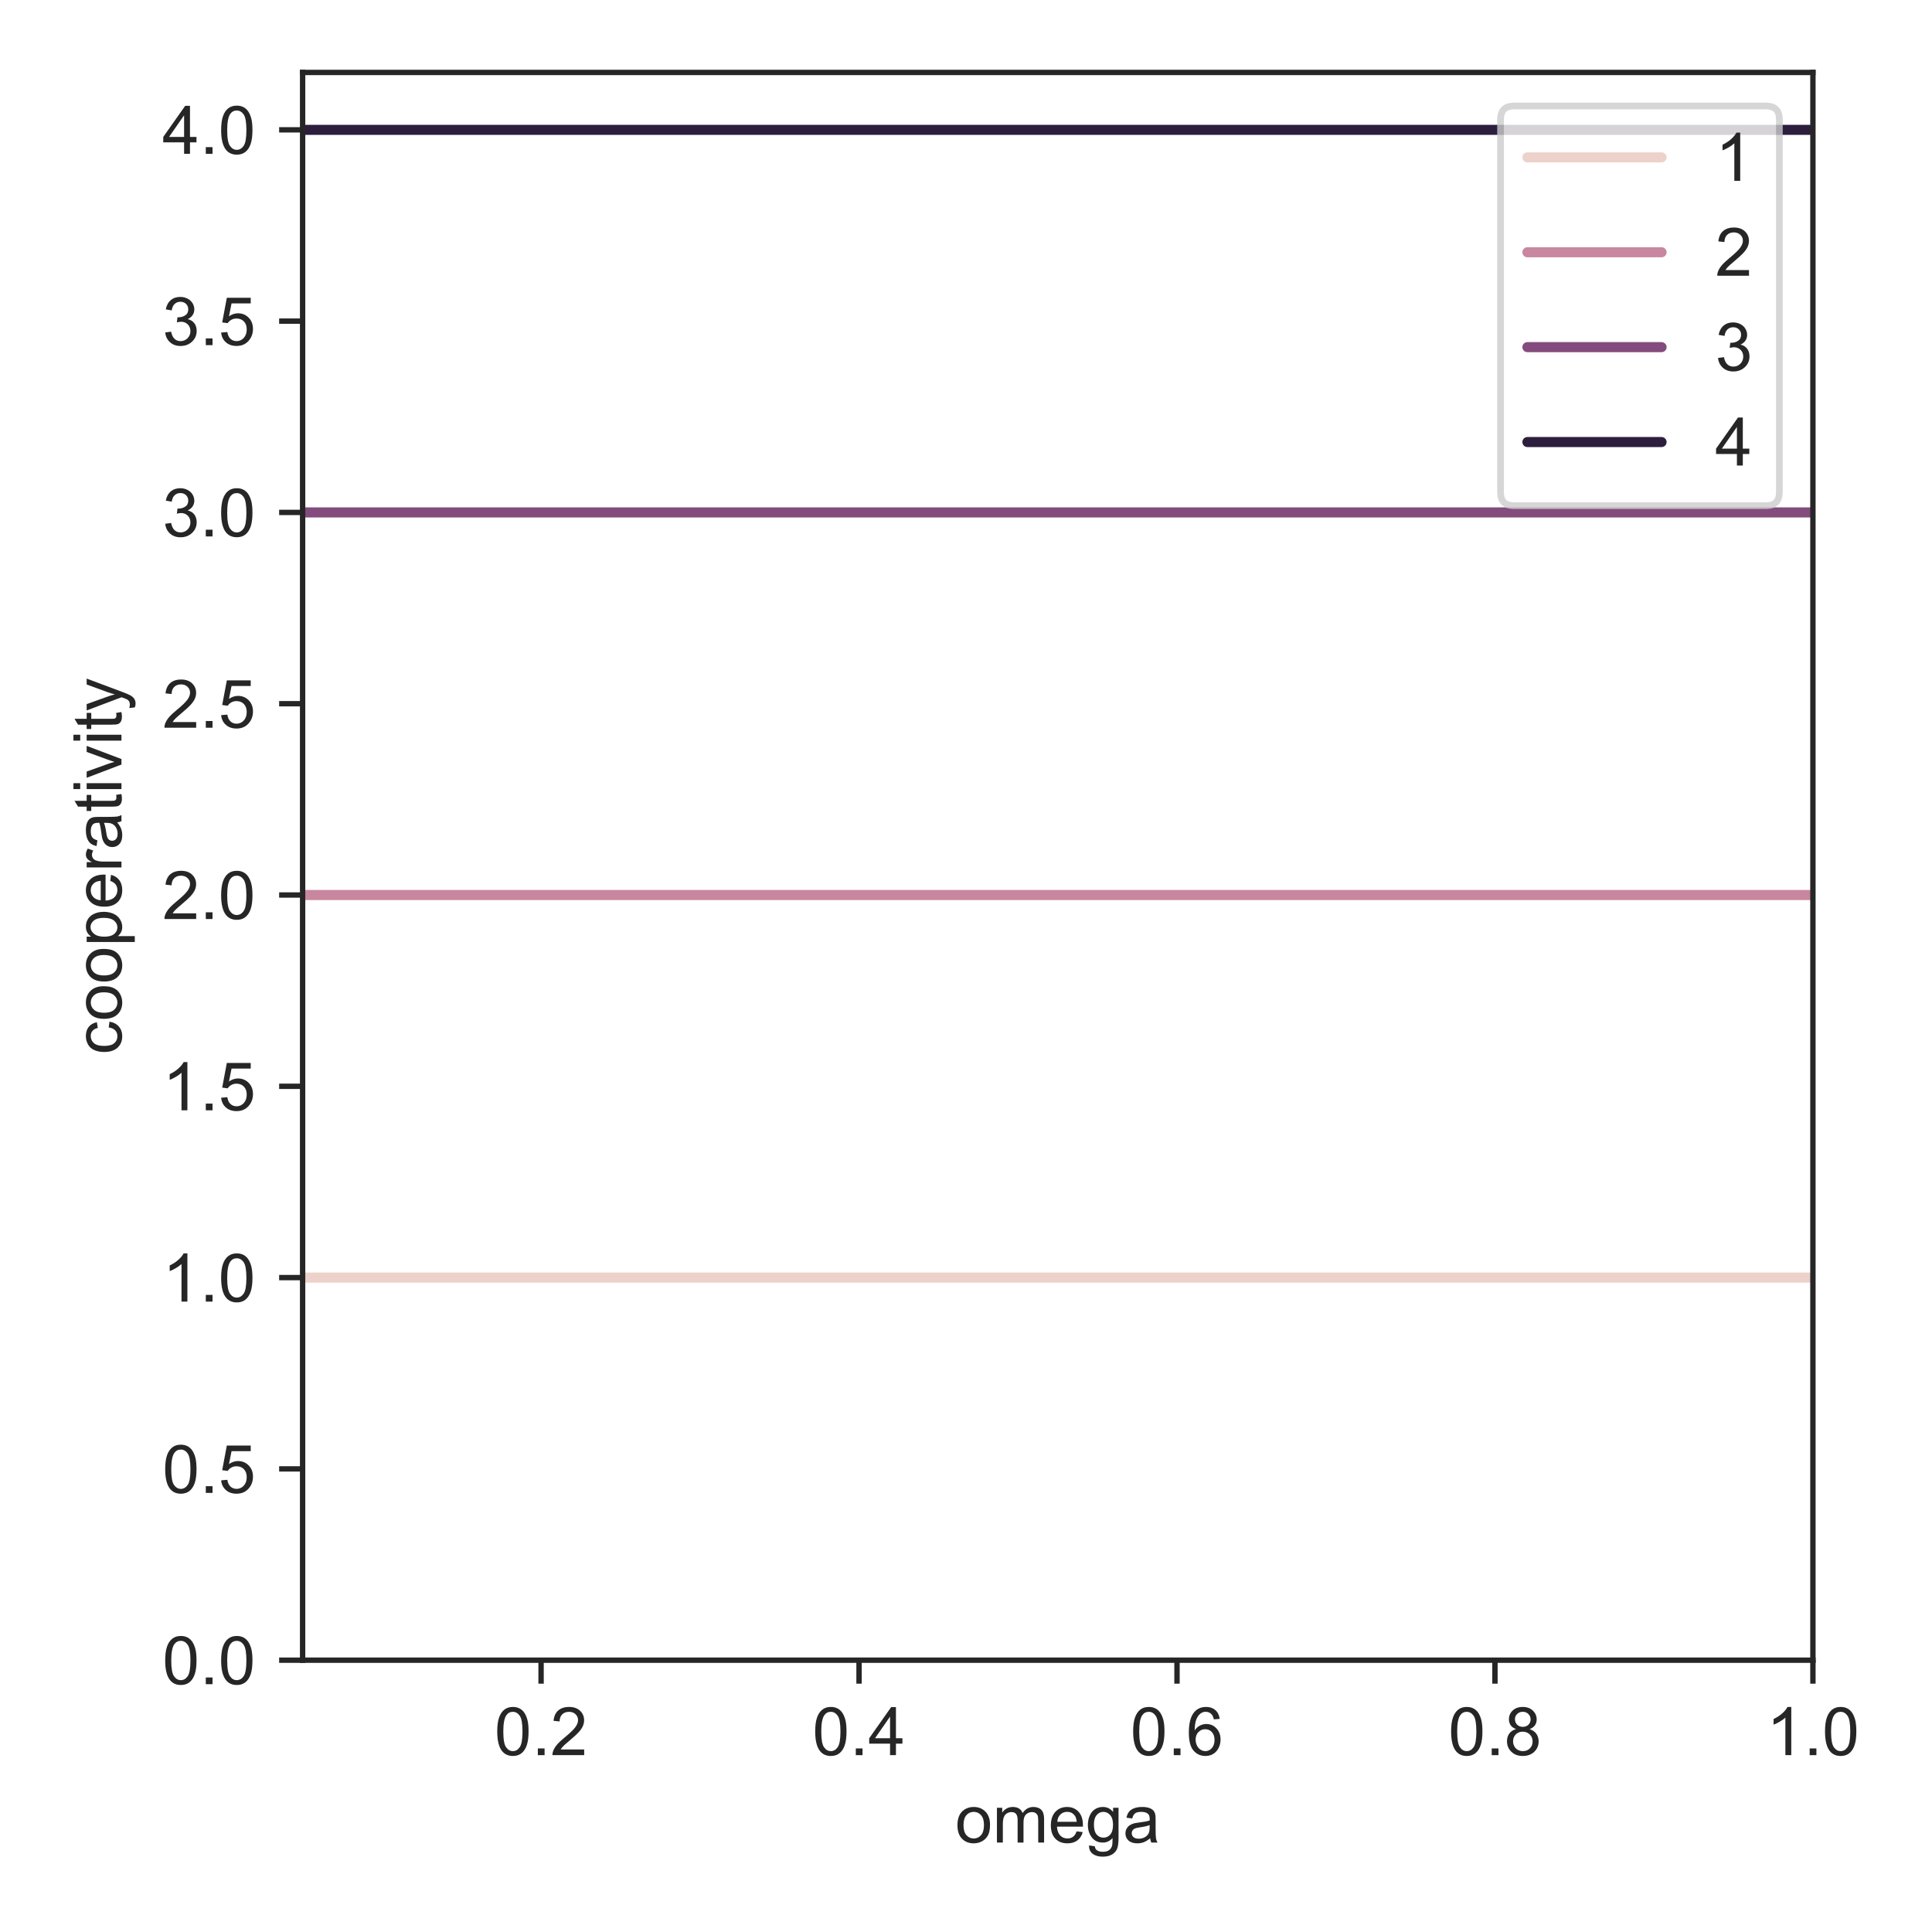
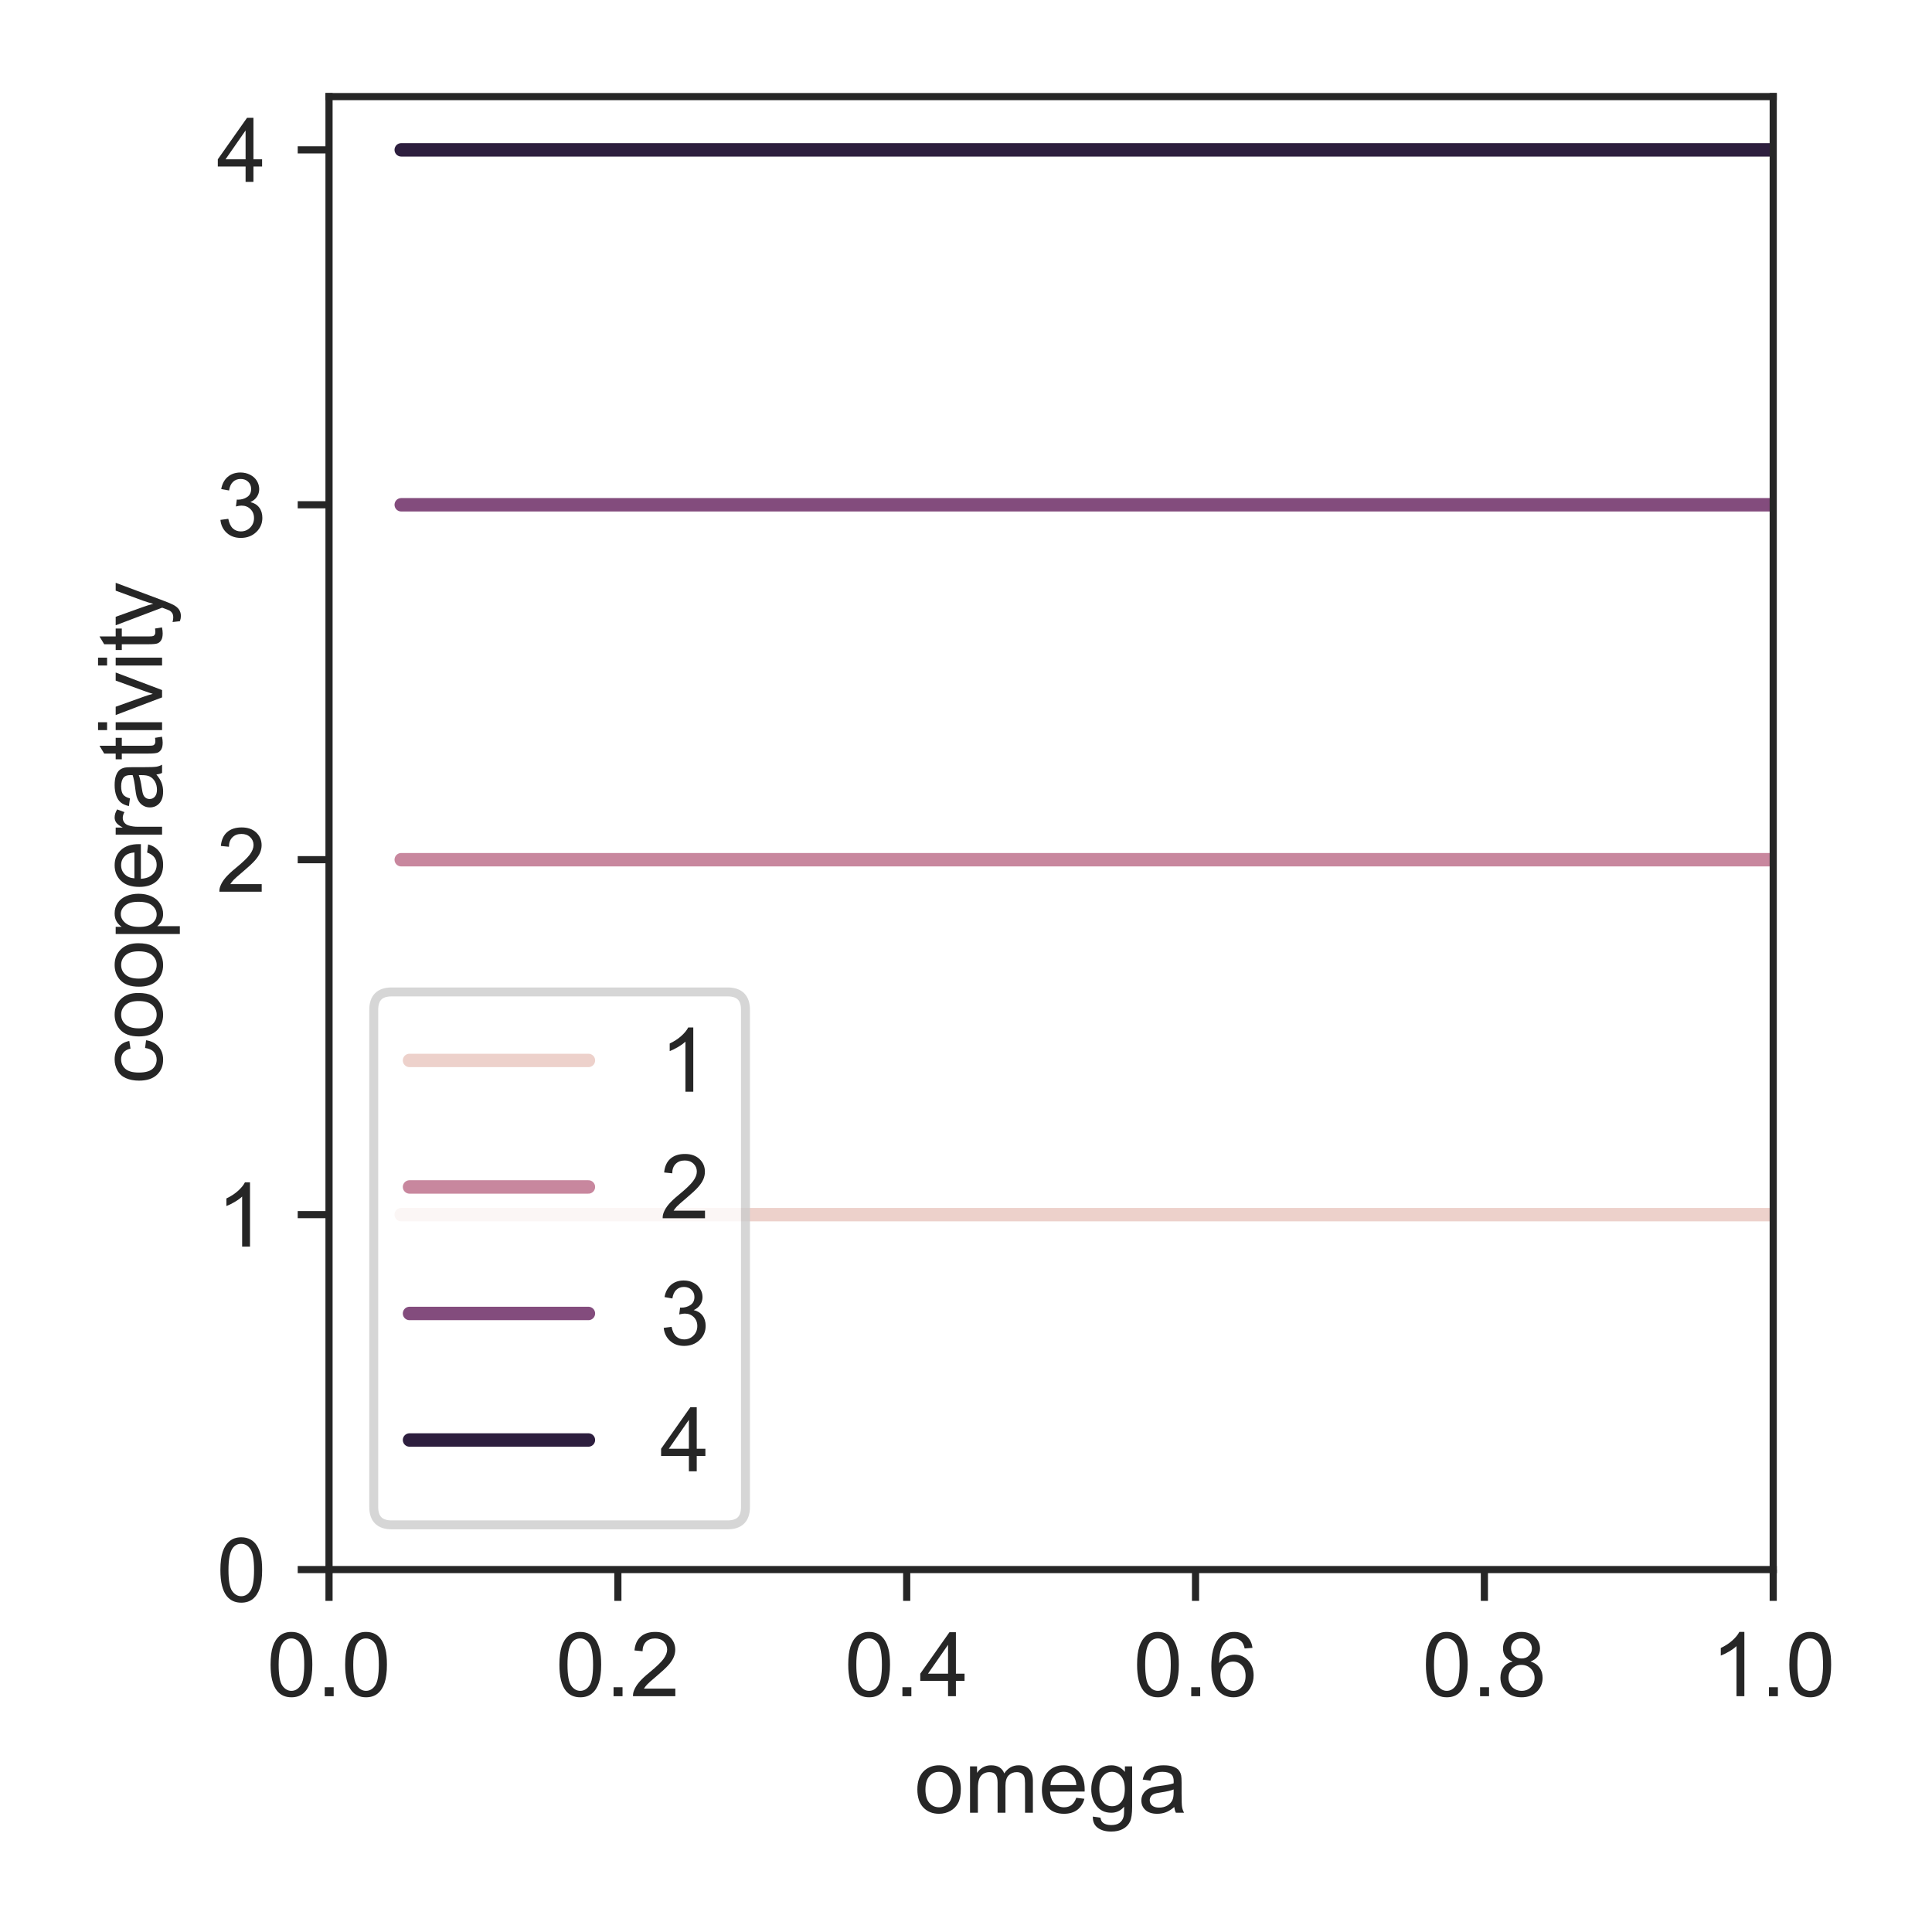
- <svg xmlns="http://www.w3.org/2000/svg" xmlns:xlink="http://www.w3.org/1999/xlink" width="288pt" height="288pt" viewBox="0 0 288 288" version="1.1">
+ <svg xmlns="http://www.w3.org/2000/svg" xmlns:xlink="http://www.w3.org/1999/xlink" width="216pt" height="216pt" viewBox="0 0 216 216" version="1.1">
  <defs>
    <style type="text/css">*{stroke-linejoin: round; stroke-linecap: butt}</style>
  </defs>
  <g id="figure_1">
    <g id="patch_1">
-       <path d="M 0 288  L 288 288  L 288 0  L 0 0  z " style="fill: #ffffff" />
+       <path d="M 0 216  L 216 216  L 216 0  L 0 0  z " style="fill: #ffffff" />
    </g>
    <g id="axes_1">
      <g id="patch_2">
-         <path d="M 45.11 247.48  L 270.248 247.48  L 270.248 10.8  L 45.11 10.8  z " style="fill: #ffffff" />
+         <path d="M 36.785 175.48  L 198.248 175.48  L 198.248 10.8  L 36.785 10.8  z " style="fill: #ffffff" />
      </g>
      <g id="matplotlib.axis_1">
        <g id="xtick_1">
          <g id="line2d_1">
            <defs>
-               <path id="m3e433e84e4" d="M 0 0  L 0 3.5  " style="stroke: #262626; stroke-width: 0.8" />
+               <path id="me891e7ca10" d="M 0 0  L 0 3.5  " style="stroke: #262626; stroke-width: 0.8" />
            </defs>
            <g>
-               <use xlink:href="#m3e433e84e4" x="80.658" y="247.48" style="fill: #262626; stroke: #262626; stroke-width: 0.8" />
+               <use xlink:href="#me891e7ca10" x="36.785" y="175.48" style="fill: #262626; stroke: #262626; stroke-width: 0.8" />
            </g>
          </g>
          <g id="text_1">
-             <g style="fill: #262626" transform="translate(73.70803 261.6378)scale(0.1 -0.1)">
+             <g style="fill: #262626" transform="translate(29.835 189.6378)scale(0.1 -0.1)">
              <defs>
                <path id="ArialMT-30" d="M 266 2259  Q 266 3072 433 3567  Q 600 4063 929 4331  Q 1259 4600 1759 4600  Q 2128 4600 2406 4451  Q 2684 4303 2865 4023  Q 3047 3744 3150 3342  Q 3253 2941 3253 2259  Q 3253 1453 3087 958  Q 2922 463 2592 192  Q 2263 -78 1759 -78  Q 1097 -78 719 397  Q 266 969 266 2259  z M 844 2259  Q 844 1131 1108 757  Q 1372 384 1759 384  Q 2147 384 2411 759  Q 2675 1134 2675 2259  Q 2675 3391 2411 3762  Q 2147 4134 1753 4134  Q 1366 4134 1134 3806  Q 844 3388 844 2259  z " transform="scale(0.015625)" />
                <path id="ArialMT-2e" d="M 581 0  L 581 641  L 1222 641  L 1222 0  L 581 0  z " transform="scale(0.015625)" />
-                 <path id="ArialMT-32" d="M 3222 541  L 3222 0  L 194 0  Q 188 203 259 391  Q 375 700 629 1000  Q 884 1300 1366 1694  Q 2113 2306 2375 2664  Q 2638 3022 2638 3341  Q 2638 3675 2398 3904  Q 2159 4134 1775 4134  Q 1369 4134 1125 3890  Q 881 3647 878 3216  L 300 3275  Q 359 3922 746 4261  Q 1134 4600 1788 4600  Q 2447 4600 2831 4234  Q 3216 3869 3216 3328  Q 3216 3053 3103 2787  Q 2991 2522 2730 2228  Q 2469 1934 1863 1422  Q 1356 997 1212 845  Q 1069 694 975 541  L 3222 541  z " transform="scale(0.015625)" />
-               </defs>
-               <use xlink:href="#ArialMT-30" />
-               <use xlink:href="#ArialMT-2e" x="55.615" />
-               <use xlink:href="#ArialMT-32" x="83.398" />
+               </defs>
+               <use xlink:href="#ArialMT-30" />
+               <use xlink:href="#ArialMT-2e" x="55.615" />
+               <use xlink:href="#ArialMT-30" x="83.398" />
            </g>
          </g>
        </g>
        <g id="xtick_2">
          <g id="line2d_2">
            <g>
-               <use xlink:href="#m3e433e84e4" x="128.055" y="247.48" style="fill: #262626; stroke: #262626; stroke-width: 0.8" />
+               <use xlink:href="#me891e7ca10" x="69.078" y="175.48" style="fill: #262626; stroke: #262626; stroke-width: 0.8" />
            </g>
          </g>
          <g id="text_2">
-             <g style="fill: #262626" transform="translate(121.1054 261.6378)scale(0.1 -0.1)">
-               <defs>
-                 <path id="ArialMT-34" d="M 2069 0  L 2069 1097  L 81 1097  L 81 1613  L 2172 4581  L 2631 4581  L 2631 1613  L 3250 1613  L 3250 1097  L 2631 1097  L 2631 0  L 2069 0  z M 2069 1613  L 2069 3678  L 634 1613  L 2069 1613  z " transform="scale(0.015625)" />
-               </defs>
-               <use xlink:href="#ArialMT-30" />
-               <use xlink:href="#ArialMT-2e" x="55.615" />
-               <use xlink:href="#ArialMT-34" x="83.398" />
+             <g style="fill: #262626" transform="translate(62.1275 189.6378)scale(0.1 -0.1)">
+               <defs>
+                 <path id="ArialMT-32" d="M 3222 541  L 3222 0  L 194 0  Q 188 203 259 391  Q 375 700 629 1000  Q 884 1300 1366 1694  Q 2113 2306 2375 2664  Q 2638 3022 2638 3341  Q 2638 3675 2398 3904  Q 2159 4134 1775 4134  Q 1369 4134 1125 3890  Q 881 3647 878 3216  L 300 3275  Q 359 3922 746 4261  Q 1134 4600 1788 4600  Q 2447 4600 2831 4234  Q 3216 3869 3216 3328  Q 3216 3053 3103 2787  Q 2991 2522 2730 2228  Q 2469 1934 1863 1422  Q 1356 997 1212 845  Q 1069 694 975 541  L 3222 541  z " transform="scale(0.015625)" />
+               </defs>
+               <use xlink:href="#ArialMT-30" />
+               <use xlink:href="#ArialMT-2e" x="55.615" />
+               <use xlink:href="#ArialMT-32" x="83.398" />
            </g>
          </g>
        </g>
        <g id="xtick_3">
          <g id="line2d_3">
            <g>
-               <use xlink:href="#m3e433e84e4" x="175.453" y="247.48" style="fill: #262626; stroke: #262626; stroke-width: 0.8" />
+               <use xlink:href="#me891e7ca10" x="101.37" y="175.48" style="fill: #262626; stroke: #262626; stroke-width: 0.8" />
            </g>
          </g>
          <g id="text_3">
-             <g style="fill: #262626" transform="translate(168.5028 261.6378)scale(0.1 -0.1)">
-               <defs>
-                 <path id="ArialMT-36" d="M 3184 3459  L 2625 3416  Q 2550 3747 2413 3897  Q 2184 4138 1850 4138  Q 1581 4138 1378 3988  Q 1113 3794 959 3422  Q 806 3050 800 2363  Q 1003 2672 1297 2822  Q 1591 2972 1913 2972  Q 2475 2972 2870 2558  Q 3266 2144 3266 1488  Q 3266 1056 3080 686  Q 2894 316 2569 119  Q 2244 -78 1831 -78  Q 1128 -78 684 439  Q 241 956 241 2144  Q 241 3472 731 4075  Q 1159 4600 1884 4600  Q 2425 4600 2770 4297  Q 3116 3994 3184 3459  z M 888 1484  Q 888 1194 1011 928  Q 1134 663 1356 523  Q 1578 384 1822 384  Q 2178 384 2434 671  Q 2691 959 2691 1453  Q 2691 1928 2437 2201  Q 2184 2475 1800 2475  Q 1419 2475 1153 2201  Q 888 1928 888 1484  z " transform="scale(0.015625)" />
-               </defs>
-               <use xlink:href="#ArialMT-30" />
-               <use xlink:href="#ArialMT-2e" x="55.615" />
-               <use xlink:href="#ArialMT-36" x="83.398" />
+             <g style="fill: #262626" transform="translate(94.42 189.6378)scale(0.1 -0.1)">
+               <defs>
+                 <path id="ArialMT-34" d="M 2069 0  L 2069 1097  L 81 1097  L 81 1613  L 2172 4581  L 2631 4581  L 2631 1613  L 3250 1613  L 3250 1097  L 2631 1097  L 2631 0  L 2069 0  z M 2069 1613  L 2069 3678  L 634 1613  L 2069 1613  z " transform="scale(0.015625)" />
+               </defs>
+               <use xlink:href="#ArialMT-30" />
+               <use xlink:href="#ArialMT-2e" x="55.615" />
+               <use xlink:href="#ArialMT-34" x="83.398" />
            </g>
          </g>
        </g>
        <g id="xtick_4">
          <g id="line2d_4">
            <g>
-               <use xlink:href="#m3e433e84e4" x="222.85" y="247.48" style="fill: #262626; stroke: #262626; stroke-width: 0.8" />
+               <use xlink:href="#me891e7ca10" x="133.662" y="175.48" style="fill: #262626; stroke: #262626; stroke-width: 0.8" />
            </g>
          </g>
          <g id="text_4">
-             <g style="fill: #262626" transform="translate(215.9001 261.6378)scale(0.1 -0.1)">
-               <defs>
-                 <path id="ArialMT-38" d="M 1131 2484  Q 781 2613 612 2850  Q 444 3088 444 3419  Q 444 3919 803 4259  Q 1163 4600 1759 4600  Q 2359 4600 2725 4251  Q 3091 3903 3091 3403  Q 3091 3084 2923 2848  Q 2756 2613 2416 2484  Q 2838 2347 3058 2040  Q 3278 1734 3278 1309  Q 3278 722 2862 322  Q 2447 -78 1769 -78  Q 1091 -78 675 323  Q 259 725 259 1325  Q 259 1772 486 2073  Q 713 2375 1131 2484  z M 1019 3438  Q 1019 3113 1228 2906  Q 1438 2700 1772 2700  Q 2097 2700 2305 2904  Q 2513 3109 2513 3406  Q 2513 3716 2298 3927  Q 2084 4138 1766 4138  Q 1444 4138 1231 3931  Q 1019 3725 1019 3438  z M 838 1322  Q 838 1081 952 856  Q 1066 631 1291 507  Q 1516 384 1775 384  Q 2178 384 2440 643  Q 2703 903 2703 1303  Q 2703 1709 2433 1975  Q 2163 2241 1756 2241  Q 1359 2241 1098 1978  Q 838 1716 838 1322  z " transform="scale(0.015625)" />
-               </defs>
-               <use xlink:href="#ArialMT-30" />
-               <use xlink:href="#ArialMT-2e" x="55.615" />
-               <use xlink:href="#ArialMT-38" x="83.398" />
+             <g style="fill: #262626" transform="translate(126.7125 189.6378)scale(0.1 -0.1)">
+               <defs>
+                 <path id="ArialMT-36" d="M 3184 3459  L 2625 3416  Q 2550 3747 2413 3897  Q 2184 4138 1850 4138  Q 1581 4138 1378 3988  Q 1113 3794 959 3422  Q 806 3050 800 2363  Q 1003 2672 1297 2822  Q 1591 2972 1913 2972  Q 2475 2972 2870 2558  Q 3266 2144 3266 1488  Q 3266 1056 3080 686  Q 2894 316 2569 119  Q 2244 -78 1831 -78  Q 1128 -78 684 439  Q 241 956 241 2144  Q 241 3472 731 4075  Q 1159 4600 1884 4600  Q 2425 4600 2770 4297  Q 3116 3994 3184 3459  z M 888 1484  Q 888 1194 1011 928  Q 1134 663 1356 523  Q 1578 384 1822 384  Q 2178 384 2434 671  Q 2691 959 2691 1453  Q 2691 1928 2437 2201  Q 2184 2475 1800 2475  Q 1419 2475 1153 2201  Q 888 1928 888 1484  z " transform="scale(0.015625)" />
+               </defs>
+               <use xlink:href="#ArialMT-30" />
+               <use xlink:href="#ArialMT-2e" x="55.615" />
+               <use xlink:href="#ArialMT-36" x="83.398" />
            </g>
          </g>
        </g>
        <g id="xtick_5">
          <g id="line2d_5">
            <g>
-               <use xlink:href="#m3e433e84e4" x="270.248" y="247.48" style="fill: #262626; stroke: #262626; stroke-width: 0.8" />
+               <use xlink:href="#me891e7ca10" x="165.955" y="175.48" style="fill: #262626; stroke: #262626; stroke-width: 0.8" />
            </g>
          </g>
          <g id="text_5">
-             <g style="fill: #262626" transform="translate(263.2975 261.6378)scale(0.1 -0.1)">
+             <g style="fill: #262626" transform="translate(159.005 189.6378)scale(0.1 -0.1)">
+               <defs>
+                 <path id="ArialMT-38" d="M 1131 2484  Q 781 2613 612 2850  Q 444 3088 444 3419  Q 444 3919 803 4259  Q 1163 4600 1759 4600  Q 2359 4600 2725 4251  Q 3091 3903 3091 3403  Q 3091 3084 2923 2848  Q 2756 2613 2416 2484  Q 2838 2347 3058 2040  Q 3278 1734 3278 1309  Q 3278 722 2862 322  Q 2447 -78 1769 -78  Q 1091 -78 675 323  Q 259 725 259 1325  Q 259 1772 486 2073  Q 713 2375 1131 2484  z M 1019 3438  Q 1019 3113 1228 2906  Q 1438 2700 1772 2700  Q 2097 2700 2305 2904  Q 2513 3109 2513 3406  Q 2513 3716 2298 3927  Q 2084 4138 1766 4138  Q 1444 4138 1231 3931  Q 1019 3725 1019 3438  z M 838 1322  Q 838 1081 952 856  Q 1066 631 1291 507  Q 1516 384 1775 384  Q 2178 384 2440 643  Q 2703 903 2703 1303  Q 2703 1709 2433 1975  Q 2163 2241 1756 2241  Q 1359 2241 1098 1978  Q 838 1716 838 1322  z " transform="scale(0.015625)" />
+               </defs>
+               <use xlink:href="#ArialMT-30" />
+               <use xlink:href="#ArialMT-2e" x="55.615" />
+               <use xlink:href="#ArialMT-38" x="83.398" />
+             </g>
+           </g>
+         </g>
+         <g id="xtick_6">
+           <g id="line2d_6">
+             <g>
+               <use xlink:href="#me891e7ca10" x="198.248" y="175.48" style="fill: #262626; stroke: #262626; stroke-width: 0.8" />
+             </g>
+           </g>
+           <g id="text_6">
+             <g style="fill: #262626" transform="translate(191.2975 189.6378)scale(0.1 -0.1)">
              <defs>
                <path id="ArialMT-31" d="M 2384 0  L 1822 0  L 1822 3584  Q 1619 3391 1289 3197  Q 959 3003 697 2906  L 697 3450  Q 1169 3672 1522 3987  Q 1875 4303 2022 4600  L 2384 4600  L 2384 0  z " transform="scale(0.015625)" />
              </defs>
              <use xlink:href="#ArialMT-31" />
              <use xlink:href="#ArialMT-2e" x="55.615" />
              <use xlink:href="#ArialMT-30" x="83.398" />
            </g>
          </g>
        </g>
-         <g id="text_6">
-           <g style="fill: #262626" transform="translate(142.392 274.6659)scale(0.1 -0.1)">
+         <g id="text_7">
+           <g style="fill: #262626" transform="translate(102.2295 202.6659)scale(0.1 -0.1)">
            <defs>
              <path id="ArialMT-6f" d="M 213 1659  Q 213 2581 725 3025  Q 1153 3394 1769 3394  Q 2453 3394 2887 2945  Q 3322 2497 3322 1706  Q 3322 1066 3130 698  Q 2938 331 2570 128  Q 2203 -75 1769 -75  Q 1072 -75 642 372  Q 213 819 213 1659  z M 791 1659  Q 791 1022 1069 705  Q 1347 388 1769 388  Q 2188 388 2466 706  Q 2744 1025 2744 1678  Q 2744 2294 2464 2611  Q 2184 2928 1769 2928  Q 1347 2928 1069 2612  Q 791 2297 791 1659  z " transform="scale(0.015625)" />
              <path id="ArialMT-6d" d="M 422 0  L 422 3319  L 925 3319  L 925 2853  Q 1081 3097 1340 3245  Q 1600 3394 1931 3394  Q 2300 3394 2536 3241  Q 2772 3088 2869 2813  Q 3263 3394 3894 3394  Q 4388 3394 4653 3120  Q 4919 2847 4919 2278  L 4919 0  L 4359 0  L 4359 2091  Q 4359 2428 4304 2576  Q 4250 2725 4106 2815  Q 3963 2906 3769 2906  Q 3419 2906 3187 2673  Q 2956 2441 2956 1928  L 2956 0  L 2394 0  L 2394 2156  Q 2394 2531 2256 2718  Q 2119 2906 1806 2906  Q 1569 2906 1367 2781  Q 1166 2656 1075 2415  Q 984 2175 984 1722  L 984 0  L 422 0  z " transform="scale(0.015625)" />
              <path id="ArialMT-65" d="M 2694 1069  L 3275 997  Q 3138 488 2766 206  Q 2394 -75 1816 -75  Q 1088 -75 661 373  Q 234 822 234 1631  Q 234 2469 665 2931  Q 1097 3394 1784 3394  Q 2450 3394 2872 2941  Q 3294 2488 3294 1666  Q 3294 1616 3291 1516  L 816 1516  Q 847 969 1125 678  Q 1403 388 1819 388  Q 2128 388 2347 550  Q 2566 713 2694 1069  z M 847 1978  L 2700 1978  Q 2663 2397 2488 2606  Q 2219 2931 1791 2931  Q 1403 2931 1139 2672  Q 875 2413 847 1978  z " transform="scale(0.015625)" />
              <path id="ArialMT-67" d="M 319 -275  L 866 -356  Q 900 -609 1056 -725  Q 1266 -881 1628 -881  Q 2019 -881 2231 -725  Q 2444 -569 2519 -288  Q 2563 -116 2559 434  Q 2191 0 1641 0  Q 956 0 581 494  Q 206 988 206 1678  Q 206 2153 378 2554  Q 550 2956 876 3175  Q 1203 3394 1644 3394  Q 2231 3394 2613 2919  L 2613 3319  L 3131 3319  L 3131 450  Q 3131 -325 2973 -648  Q 2816 -972 2473 -1159  Q 2131 -1347 1631 -1347  Q 1038 -1347 672 -1080  Q 306 -813 319 -275  z M 784 1719  Q 784 1066 1043 766  Q 1303 466 1694 466  Q 2081 466 2343 764  Q 2606 1063 2606 1700  Q 2606 2309 2336 2618  Q 2066 2928 1684 2928  Q 1309 2928 1046 2623  Q 784 2319 784 1719  z " transform="scale(0.015625)" />
              <path id="ArialMT-61" d="M 2588 409  Q 2275 144 1986 34  Q 1697 -75 1366 -75  Q 819 -75 525 192  Q 231 459 231 875  Q 231 1119 342 1320  Q 453 1522 633 1644  Q 813 1766 1038 1828  Q 1203 1872 1538 1913  Q 2219 1994 2541 2106  Q 2544 2222 2544 2253  Q 2544 2597 2384 2738  Q 2169 2928 1744 2928  Q 1347 2928 1158 2789  Q 969 2650 878 2297  L 328 2372  Q 403 2725 575 2942  Q 747 3159 1072 3276  Q 1397 3394 1825 3394  Q 2250 3394 2515 3294  Q 2781 3194 2906 3042  Q 3031 2891 3081 2659  Q 3109 2516 3109 2141  L 3109 1391  Q 3109 606 3145 398  Q 3181 191 3288 0  L 2700 0  Q 2613 175 2588 409  z M 2541 1666  Q 2234 1541 1622 1453  Q 1275 1403 1131 1340  Q 988 1278 909 1158  Q 831 1038 831 891  Q 831 666 1001 516  Q 1172 366 1500 366  Q 1825 366 2078 508  Q 2331 650 2450 897  Q 2541 1088 2541 1459  L 2541 1666  z " transform="scale(0.015625)" />
            </defs>
            <use xlink:href="#ArialMT-6f" />
            <use xlink:href="#ArialMT-6d" x="55.615" />
            <use xlink:href="#ArialMT-65" x="138.916" />
            <use xlink:href="#ArialMT-67" x="194.531" />
            <use xlink:href="#ArialMT-61" x="250.146" />
          </g>
        </g>
      </g>
      <g id="matplotlib.axis_2">
        <g id="ytick_1">
-           <g id="line2d_6">
+           <g id="line2d_7">
            <defs>
-               <path id="m556dd176b6" d="M 0 0  L -3.5 0  " style="stroke: #262626; stroke-width: 0.8" />
+               <path id="m1cf6ae7153" d="M 0 0  L -3.5 0  " style="stroke: #262626; stroke-width: 0.8" />
            </defs>
            <g>
-               <use xlink:href="#m556dd176b6" x="45.11" y="247.48" style="fill: #262626; stroke: #262626; stroke-width: 0.8" />
-             </g>
-           </g>
-           <g id="text_7">
-             <g style="fill: #262626" transform="translate(24.21 251.0589)scale(0.1 -0.1)">
-               <use xlink:href="#ArialMT-30" />
-               <use xlink:href="#ArialMT-2e" x="55.615" />
-               <use xlink:href="#ArialMT-30" x="83.398" />
+               <use xlink:href="#m1cf6ae7153" x="36.785" y="175.48" style="fill: #262626; stroke: #262626; stroke-width: 0.8" />
+             </g>
+           </g>
+           <g id="text_8">
+             <g style="fill: #262626" transform="translate(24.22406 179.0589)scale(0.1 -0.1)">
+               <use xlink:href="#ArialMT-30" />
            </g>
          </g>
        </g>
        <g id="ytick_2">
-           <g id="line2d_7">
-             <g>
-               <use xlink:href="#m556dd176b6" x="45.11" y="218.964" style="fill: #262626; stroke: #262626; stroke-width: 0.8" />
-             </g>
-           </g>
-           <g id="text_8">
-             <g style="fill: #262626" transform="translate(24.21 222.5432)scale(0.1 -0.1)">
-               <defs>
-                 <path id="ArialMT-35" d="M 266 1200  L 856 1250  Q 922 819 1161 601  Q 1400 384 1738 384  Q 2144 384 2425 690  Q 2706 997 2706 1503  Q 2706 1984 2436 2262  Q 2166 2541 1728 2541  Q 1456 2541 1237 2417  Q 1019 2294 894 2097  L 366 2166  L 809 4519  L 3088 4519  L 3088 3981  L 1259 3981  L 1013 2750  Q 1425 3038 1878 3038  Q 2478 3038 2890 2622  Q 3303 2206 3303 1553  Q 3303 931 2941 478  Q 2500 -78 1738 -78  Q 1113 -78 717 272  Q 322 622 266 1200  z " transform="scale(0.015625)" />
-               </defs>
-               <use xlink:href="#ArialMT-30" />
-               <use xlink:href="#ArialMT-2e" x="55.615" />
-               <use xlink:href="#ArialMT-35" x="83.398" />
+           <g id="line2d_8">
+             <g>
+               <use xlink:href="#m1cf6ae7153" x="36.785" y="135.798" style="fill: #262626; stroke: #262626; stroke-width: 0.8" />
+             </g>
+           </g>
+           <g id="text_9">
+             <g style="fill: #262626" transform="translate(24.22406 139.377)scale(0.1 -0.1)">
+               <use xlink:href="#ArialMT-31" />
            </g>
          </g>
        </g>
        <g id="ytick_3">
-           <g id="line2d_8">
-             <g>
-               <use xlink:href="#m556dd176b6" x="45.11" y="190.449" style="fill: #262626; stroke: #262626; stroke-width: 0.8" />
-             </g>
-           </g>
-           <g id="text_9">
-             <g style="fill: #262626" transform="translate(24.21 194.0276)scale(0.1 -0.1)">
-               <use xlink:href="#ArialMT-31" />
-               <use xlink:href="#ArialMT-2e" x="55.615" />
-               <use xlink:href="#ArialMT-30" x="83.398" />
+           <g id="line2d_9">
+             <g>
+               <use xlink:href="#m1cf6ae7153" x="36.785" y="96.116" style="fill: #262626; stroke: #262626; stroke-width: 0.8" />
+             </g>
+           </g>
+           <g id="text_10">
+             <g style="fill: #262626" transform="translate(24.22406 99.69505)scale(0.1 -0.1)">
+               <use xlink:href="#ArialMT-32" />
            </g>
          </g>
        </g>
        <g id="ytick_4">
-           <g id="line2d_9">
-             <g>
-               <use xlink:href="#m556dd176b6" x="45.11" y="161.933" style="fill: #262626; stroke: #262626; stroke-width: 0.8" />
-             </g>
-           </g>
-           <g id="text_10">
-             <g style="fill: #262626" transform="translate(24.21 165.5119)scale(0.1 -0.1)">
-               <use xlink:href="#ArialMT-31" />
-               <use xlink:href="#ArialMT-2e" x="55.615" />
-               <use xlink:href="#ArialMT-35" x="83.398" />
+           <g id="line2d_10">
+             <g>
+               <use xlink:href="#m1cf6ae7153" x="36.785" y="56.434" style="fill: #262626; stroke: #262626; stroke-width: 0.8" />
+             </g>
+           </g>
+           <g id="text_11">
+             <g style="fill: #262626" transform="translate(24.22406 60.01312)scale(0.1 -0.1)">
+               <defs>
+                 <path id="ArialMT-33" d="M 269 1209  L 831 1284  Q 928 806 1161 595  Q 1394 384 1728 384  Q 2125 384 2398 659  Q 2672 934 2672 1341  Q 2672 1728 2419 1979  Q 2166 2231 1775 2231  Q 1616 2231 1378 2169  L 1441 2663  Q 1497 2656 1531 2656  Q 1891 2656 2178 2843  Q 2466 3031 2466 3422  Q 2466 3731 2256 3934  Q 2047 4138 1716 4138  Q 1388 4138 1169 3931  Q 950 3725 888 3313  L 325 3413  Q 428 3978 793 4289  Q 1159 4600 1703 4600  Q 2078 4600 2393 4439  Q 2709 4278 2876 4000  Q 3044 3722 3044 3409  Q 3044 3113 2884 2869  Q 2725 2625 2413 2481  Q 2819 2388 3044 2092  Q 3269 1797 3269 1353  Q 3269 753 2831 336  Q 2394 -81 1725 -81  Q 1122 -81 723 278  Q 325 638 269 1209  z " transform="scale(0.015625)" />
+               </defs>
+               <use xlink:href="#ArialMT-33" />
            </g>
          </g>
        </g>
        <g id="ytick_5">
-           <g id="line2d_10">
-             <g>
-               <use xlink:href="#m556dd176b6" x="45.11" y="133.417" style="fill: #262626; stroke: #262626; stroke-width: 0.8" />
-             </g>
-           </g>
-           <g id="text_11">
-             <g style="fill: #262626" transform="translate(24.21 136.9963)scale(0.1 -0.1)">
-               <use xlink:href="#ArialMT-32" />
-               <use xlink:href="#ArialMT-2e" x="55.615" />
-               <use xlink:href="#ArialMT-30" x="83.398" />
-             </g>
-           </g>
-         </g>
-         <g id="ytick_6">
          <g id="line2d_11">
            <g>
-               <use xlink:href="#m556dd176b6" x="45.11" y="104.902" style="fill: #262626; stroke: #262626; stroke-width: 0.8" />
+               <use xlink:href="#m1cf6ae7153" x="36.785" y="16.752" style="fill: #262626; stroke: #262626; stroke-width: 0.8" />
            </g>
          </g>
          <g id="text_12">
-             <g style="fill: #262626" transform="translate(24.21 108.4806)scale(0.1 -0.1)">
-               <use xlink:href="#ArialMT-32" />
-               <use xlink:href="#ArialMT-2e" x="55.615" />
-               <use xlink:href="#ArialMT-35" x="83.398" />
-             </g>
-           </g>
-         </g>
-         <g id="ytick_7">
-           <g id="line2d_12">
-             <g>
-               <use xlink:href="#m556dd176b6" x="45.11" y="76.386" style="fill: #262626; stroke: #262626; stroke-width: 0.8" />
-             </g>
-           </g>
-           <g id="text_13">
-             <g style="fill: #262626" transform="translate(24.21 79.96493)scale(0.1 -0.1)">
-               <defs>
-                 <path id="ArialMT-33" d="M 269 1209  L 831 1284  Q 928 806 1161 595  Q 1394 384 1728 384  Q 2125 384 2398 659  Q 2672 934 2672 1341  Q 2672 1728 2419 1979  Q 2166 2231 1775 2231  Q 1616 2231 1378 2169  L 1441 2663  Q 1497 2656 1531 2656  Q 1891 2656 2178 2843  Q 2466 3031 2466 3422  Q 2466 3731 2256 3934  Q 2047 4138 1716 4138  Q 1388 4138 1169 3931  Q 950 3725 888 3313  L 325 3413  Q 428 3978 793 4289  Q 1159 4600 1703 4600  Q 2078 4600 2393 4439  Q 2709 4278 2876 4000  Q 3044 3722 3044 3409  Q 3044 3113 2884 2869  Q 2725 2625 2413 2481  Q 2819 2388 3044 2092  Q 3269 1797 3269 1353  Q 3269 753 2831 336  Q 2394 -81 1725 -81  Q 1122 -81 723 278  Q 325 638 269 1209  z " transform="scale(0.015625)" />
-               </defs>
-               <use xlink:href="#ArialMT-33" />
-               <use xlink:href="#ArialMT-2e" x="55.615" />
-               <use xlink:href="#ArialMT-30" x="83.398" />
-             </g>
-           </g>
-         </g>
-         <g id="ytick_8">
-           <g id="line2d_13">
-             <g>
-               <use xlink:href="#m556dd176b6" x="45.11" y="47.87" style="fill: #262626; stroke: #262626; stroke-width: 0.8" />
-             </g>
-           </g>
-           <g id="text_14">
-             <g style="fill: #262626" transform="translate(24.21 51.44927)scale(0.1 -0.1)">
-               <use xlink:href="#ArialMT-33" />
-               <use xlink:href="#ArialMT-2e" x="55.615" />
-               <use xlink:href="#ArialMT-35" x="83.398" />
-             </g>
-           </g>
-         </g>
-         <g id="ytick_9">
-           <g id="line2d_14">
-             <g>
-               <use xlink:href="#m556dd176b6" x="45.11" y="19.355" style="fill: #262626; stroke: #262626; stroke-width: 0.8" />
-             </g>
-           </g>
-           <g id="text_15">
-             <g style="fill: #262626" transform="translate(24.21 22.93361)scale(0.1 -0.1)">
+             <g style="fill: #262626" transform="translate(24.22406 20.3312)scale(0.1 -0.1)">
              <use xlink:href="#ArialMT-34" />
-               <use xlink:href="#ArialMT-2e" x="55.615" />
-               <use xlink:href="#ArialMT-30" x="83.398" />
-             </g>
-           </g>
-         </g>
-         <g id="text_16">
-           <g style="fill: #262626" transform="translate(18.10531 157.2072)rotate(-90)scale(0.1 -0.1)">
+             </g>
+           </g>
+         </g>
+         <g id="text_13">
+           <g style="fill: #262626" transform="translate(18.11938 121.2072)rotate(-90)scale(0.1 -0.1)">
            <defs>
              <path id="ArialMT-63" d="M 2588 1216  L 3141 1144  Q 3050 572 2676 248  Q 2303 -75 1759 -75  Q 1078 -75 664 370  Q 250 816 250 1647  Q 250 2184 428 2587  Q 606 2991 970 3192  Q 1334 3394 1763 3394  Q 2303 3394 2647 3120  Q 2991 2847 3088 2344  L 2541 2259  Q 2463 2594 2264 2762  Q 2066 2931 1784 2931  Q 1359 2931 1093 2626  Q 828 2322 828 1663  Q 828 994 1084 691  Q 1341 388 1753 388  Q 2084 388 2306 591  Q 2528 794 2588 1216  z " transform="scale(0.015625)" />
              <path id="ArialMT-70" d="M 422 -1272  L 422 3319  L 934 3319  L 934 2888  Q 1116 3141 1344 3267  Q 1572 3394 1897 3394  Q 2322 3394 2647 3175  Q 2972 2956 3137 2557  Q 3303 2159 3303 1684  Q 3303 1175 3120 767  Q 2938 359 2589 142  Q 2241 -75 1856 -75  Q 1575 -75 1351 44  Q 1128 163 984 344  L 984 -1272  L 422 -1272  z M 931 1641  Q 931 1000 1190 694  Q 1450 388 1819 388  Q 2194 388 2461 705  Q 2728 1022 2728 1688  Q 2728 2322 2467 2637  Q 2206 2953 1844 2953  Q 1484 2953 1207 2617  Q 931 2281 931 1641  z " transform="scale(0.015625)" />
              <path id="ArialMT-72" d="M 416 0  L 416 3319  L 922 3319  L 922 2816  Q 1116 3169 1280 3281  Q 1444 3394 1641 3394  Q 1925 3394 2219 3213  L 2025 2691  Q 1819 2813 1613 2813  Q 1428 2813 1281 2702  Q 1134 2591 1072 2394  Q 978 2094 978 1738  L 978 0  L 416 0  z " transform="scale(0.015625)" />
              <path id="ArialMT-74" d="M 1650 503  L 1731 6  Q 1494 -44 1306 -44  Q 1000 -44 831 53  Q 663 150 594 308  Q 525 466 525 972  L 525 2881  L 113 2881  L 113 3319  L 525 3319  L 525 4141  L 1084 4478  L 1084 3319  L 1650 3319  L 1650 2881  L 1084 2881  L 1084 941  Q 1084 700 1114 631  Q 1144 563 1211 522  Q 1278 481 1403 481  Q 1497 481 1650 503  z " transform="scale(0.015625)" />
              <path id="ArialMT-69" d="M 425 3934  L 425 4581  L 988 4581  L 988 3934  L 425 3934  z M 425 0  L 425 3319  L 988 3319  L 988 0  L 425 0  z " transform="scale(0.015625)" />
              <path id="ArialMT-76" d="M 1344 0  L 81 3319  L 675 3319  L 1388 1331  Q 1503 1009 1600 663  Q 1675 925 1809 1294  L 2547 3319  L 3125 3319  L 1869 0  L 1344 0  z " transform="scale(0.015625)" />
              <path id="ArialMT-79" d="M 397 -1278  L 334 -750  Q 519 -800 656 -800  Q 844 -800 956 -737  Q 1069 -675 1141 -563  Q 1194 -478 1313 -144  Q 1328 -97 1363 -6  L 103 3319  L 709 3319  L 1400 1397  Q 1534 1031 1641 628  Q 1738 1016 1872 1384  L 2581 3319  L 3144 3319  L 1881 -56  Q 1678 -603 1566 -809  Q 1416 -1088 1222 -1217  Q 1028 -1347 759 -1347  Q 597 -1347 397 -1278  z " transform="scale(0.015625)" />
            </defs>
            <use xlink:href="#ArialMT-63" />
            <use xlink:href="#ArialMT-6f" x="50" />
            <use xlink:href="#ArialMT-6f" x="105.615" />
            <use xlink:href="#ArialMT-70" x="161.23" />
            <use xlink:href="#ArialMT-65" x="216.846" />
            <use xlink:href="#ArialMT-72" x="272.461" />
            <use xlink:href="#ArialMT-61" x="305.762" />
            <use xlink:href="#ArialMT-74" x="361.377" />
            <use xlink:href="#ArialMT-69" x="389.16" />
            <use xlink:href="#ArialMT-76" x="411.377" />
            <use xlink:href="#ArialMT-69" x="461.377" />
            <use xlink:href="#ArialMT-74" x="483.594" />
            <use xlink:href="#ArialMT-79" x="511.377" />
          </g>
        </g>
      </g>
+       <g id="line2d_12">
+         <path d="M 44.858 135.798  L 52.931 135.798  L 61.004 135.798  L 69.078 135.798  L 77.151 135.798  L 85.224 135.798  L 93.297 135.798  L 101.37 135.798  L 109.443 135.798  L 117.516 135.798  L 125.589 135.798  L 133.662 135.798  L 141.736 135.798  L 149.809 135.798  L 157.882 135.798  L 165.955 135.798  L 174.028 135.798  L 182.101 135.798  L 190.174 135.798  L 198.248 135.798  " clip-path="url(#pe65ff93a72)" style="fill: none; stroke: #edd1cb; stroke-width: 1.5; stroke-linecap: round" />
+       </g>
+       <g id="line2d_13">
+         <path d="M 44.858 96.116  L 52.931 96.116  L 61.004 96.116  L 69.078 96.116  L 77.151 96.116  L 85.224 96.116  L 93.297 96.116  L 101.37 96.116  L 109.443 96.116  L 117.516 96.116  L 125.589 96.116  L 133.662 96.116  L 141.736 96.116  L 149.809 96.116  L 157.882 96.116  L 165.955 96.116  L 174.028 96.116  L 182.101 96.116  L 190.174 96.116  L 198.248 96.116  " clip-path="url(#pe65ff93a72)" style="fill: none; stroke: #c8879e; stroke-width: 1.5; stroke-linecap: round" />
+       </g>
+       <g id="line2d_14">
+         <path d="M 44.858 56.434  L 52.931 56.434  L 61.004 56.434  L 69.078 56.434  L 77.151 56.434  L 85.224 56.434  L 93.297 56.434  L 101.37 56.434  L 109.443 56.434  L 117.516 56.434  L 125.589 56.434  L 133.662 56.434  L 141.736 56.434  L 149.809 56.434  L 157.882 56.434  L 165.955 56.434  L 174.028 56.434  L 182.101 56.434  L 190.174 56.434  L 198.248 56.434  " clip-path="url(#pe65ff93a72)" style="fill: none; stroke: #834c7d; stroke-width: 1.5; stroke-linecap: round" />
+       </g>
      <g id="line2d_15">
-         <path d="M 45.11 190.449  L 56.959 190.449  L 68.809 190.449  L 80.658 190.449  L 92.507 190.449  L 104.357 190.449  L 116.206 190.449  L 128.055 190.449  L 139.905 190.449  L 151.754 190.449  L 163.603 190.449  L 175.453 190.449  L 187.302 190.449  L 199.151 190.449  L 211.001 190.449  L 222.85 190.449  L 234.699 190.449  L 246.549 190.449  L 258.398 190.449  L 270.248 190.449  " clip-path="url(#p687eac5c11)" style="fill: none; stroke: #edd1cb; stroke-width: 1.5; stroke-linecap: round" />
-       </g>
-       <g id="line2d_16">
-         <path d="M 45.11 133.417  L 56.959 133.417  L 68.809 133.417  L 80.658 133.417  L 92.507 133.417  L 104.357 133.417  L 116.206 133.417  L 128.055 133.417  L 139.905 133.417  L 151.754 133.417  L 163.603 133.417  L 175.453 133.417  L 187.302 133.417  L 199.151 133.417  L 211.001 133.417  L 222.85 133.417  L 234.699 133.417  L 246.549 133.417  L 258.398 133.417  L 270.248 133.417  " clip-path="url(#p687eac5c11)" style="fill: none; stroke: #c8879e; stroke-width: 1.5; stroke-linecap: round" />
-       </g>
-       <g id="line2d_17">
-         <path d="M 45.11 76.386  L 56.959 76.386  L 68.809 76.386  L 80.658 76.386  L 92.507 76.386  L 104.357 76.386  L 116.206 76.386  L 128.055 76.386  L 139.905 76.386  L 151.754 76.386  L 163.603 76.386  L 175.453 76.386  L 187.302 76.386  L 199.151 76.386  L 211.001 76.386  L 222.85 76.386  L 234.699 76.386  L 246.549 76.386  L 258.398 76.386  L 270.248 76.386  " clip-path="url(#p687eac5c11)" style="fill: none; stroke: #834c7d; stroke-width: 1.5; stroke-linecap: round" />
-       </g>
-       <g id="line2d_18">
-         <path d="M 45.11 19.355  L 56.959 19.355  L 68.809 19.355  L 80.658 19.355  L 92.507 19.355  L 104.357 19.355  L 116.206 19.355  L 128.055 19.355  L 139.905 19.355  L 151.754 19.355  L 163.603 19.355  L 175.453 19.355  L 187.302 19.355  L 199.151 19.355  L 211.001 19.355  L 222.85 19.355  L 234.699 19.355  L 246.549 19.355  L 258.398 19.355  L 270.248 19.355  " clip-path="url(#p687eac5c11)" style="fill: none; stroke: #2d1e3e; stroke-width: 1.5; stroke-linecap: round" />
-       </g>
+         <path d="M 44.858 16.752  L 52.931 16.752  L 61.004 16.752  L 69.078 16.752  L 77.151 16.752  L 85.224 16.752  L 93.297 16.752  L 101.37 16.752  L 109.443 16.752  L 117.516 16.752  L 125.589 16.752  L 133.662 16.752  L 141.736 16.752  L 149.809 16.752  L 157.882 16.752  L 165.955 16.752  L 174.028 16.752  L 182.101 16.752  L 190.174 16.752  L 198.248 16.752  " clip-path="url(#pe65ff93a72)" style="fill: none; stroke: #2d1e3e; stroke-width: 1.5; stroke-linecap: round" />
+       </g>
+       <g id="line2d_16" />
+       <g id="line2d_17" />
+       <g id="line2d_18" />
      <g id="line2d_19" />
-       <g id="line2d_20" />
-       <g id="line2d_21" />
-       <g id="line2d_22" />
      <g id="patch_3">
-         <path d="M 45.11 247.48  L 45.11 10.8  " style="fill: none; stroke: #262626; stroke-width: 0.8; stroke-linejoin: miter; stroke-linecap: square" />
+         <path d="M 36.785 175.48  L 36.785 10.8  " style="fill: none; stroke: #262626; stroke-width: 0.8; stroke-linejoin: miter; stroke-linecap: square" />
      </g>
      <g id="patch_4">
-         <path d="M 270.248 247.48  L 270.248 10.8  " style="fill: none; stroke: #262626; stroke-width: 0.8; stroke-linejoin: miter; stroke-linecap: square" />
+         <path d="M 198.248 175.48  L 198.248 10.8  " style="fill: none; stroke: #262626; stroke-width: 0.8; stroke-linejoin: miter; stroke-linecap: square" />
      </g>
      <g id="patch_5">
-         <path d="M 45.11 247.48  L 270.248 247.48  " style="fill: none; stroke: #262626; stroke-width: 0.8; stroke-linejoin: miter; stroke-linecap: square" />
+         <path d="M 36.785 175.48  L 198.248 175.48  " style="fill: none; stroke: #262626; stroke-width: 0.8; stroke-linejoin: miter; stroke-linecap: square" />
      </g>
      <g id="patch_6">
-         <path d="M 45.11 10.8  L 270.248 10.8  " style="fill: none; stroke: #262626; stroke-width: 0.8; stroke-linejoin: miter; stroke-linecap: square" />
+         <path d="M 36.785 10.8  L 198.248 10.8  " style="fill: none; stroke: #262626; stroke-width: 0.8; stroke-linejoin: miter; stroke-linecap: square" />
      </g>
      <g id="legend_1">
        <g id="patch_7">
-           <path d="M 225.687 75.381  L 263.248 75.381  Q 265.248 75.381 265.248 73.381  L 265.248 17.8  Q 265.248 15.8 263.248 15.8  L 225.687 15.8  Q 223.687 15.8 223.687 17.8  L 223.687 73.381  Q 223.687 75.381 225.687 75.381  z " style="fill: #ffffff; opacity: 0.8; stroke: #cccccc; stroke-linejoin: miter" />
+           <path d="M 43.785 170.48  L 81.346 170.48  Q 83.346 170.48 83.346 168.48  L 83.346 112.899  Q 83.346 110.899 81.346 110.899  L 43.785 110.899  Q 41.785 110.899 41.785 112.899  L 41.785 168.48  Q 41.785 170.48 43.785 170.48  z " style="fill: #ffffff; opacity: 0.8; stroke: #cccccc; stroke-linejoin: miter" />
+         </g>
+         <g id="line2d_20">
+           <path d="M 45.785 118.557  L 55.785 118.557  L 65.785 118.557  " style="fill: none; stroke: #edd1cb; stroke-width: 1.5; stroke-linecap: round" />
+         </g>
+         <g id="text_14">
+           <g style="fill: #262626" transform="translate(73.785 122.0566)scale(0.1 -0.1)">
+             <use xlink:href="#ArialMT-31" />
+           </g>
+         </g>
+         <g id="line2d_21">
+           <path d="M 45.785 132.702  L 55.785 132.702  L 65.785 132.702  " style="fill: none; stroke: #c8879e; stroke-width: 1.5; stroke-linecap: round" />
+         </g>
+         <g id="text_15">
+           <g style="fill: #262626" transform="translate(73.785 136.2019)scale(0.1 -0.1)">
+             <use xlink:href="#ArialMT-32" />
+           </g>
+         </g>
+         <g id="line2d_22">
+           <path d="M 45.785 146.847  L 55.785 146.847  L 65.785 146.847  " style="fill: none; stroke: #834c7d; stroke-width: 1.5; stroke-linecap: round" />
+         </g>
+         <g id="text_16">
+           <g style="fill: #262626" transform="translate(73.785 150.3472)scale(0.1 -0.1)">
+             <use xlink:href="#ArialMT-33" />
+           </g>
        </g>
        <g id="line2d_23">
-           <path d="M 227.687 23.458  L 237.687 23.458  L 247.687 23.458  " style="fill: none; stroke: #edd1cb; stroke-width: 1.5; stroke-linecap: round" />
+           <path d="M 45.785 160.993  L 55.785 160.993  L 65.785 160.993  " style="fill: none; stroke: #2d1e3e; stroke-width: 1.5; stroke-linecap: round" />
        </g>
        <g id="text_17">
-           <g style="fill: #262626" transform="translate(255.6866 26.95781)scale(0.1 -0.1)">
-             <use xlink:href="#ArialMT-31" />
-           </g>
-         </g>
-         <g id="line2d_24">
-           <path d="M 227.687 37.603  L 237.687 37.603  L 247.687 37.603  " style="fill: none; stroke: #c8879e; stroke-width: 1.5; stroke-linecap: round" />
-         </g>
-         <g id="text_18">
-           <g style="fill: #262626" transform="translate(255.6866 41.10312)scale(0.1 -0.1)">
-             <use xlink:href="#ArialMT-32" />
-           </g>
-         </g>
-         <g id="line2d_25">
-           <path d="M 227.687 51.748  L 237.687 51.748  L 247.687 51.748  " style="fill: none; stroke: #834c7d; stroke-width: 1.5; stroke-linecap: round" />
-         </g>
-         <g id="text_19">
-           <g style="fill: #262626" transform="translate(255.6866 55.24844)scale(0.1 -0.1)">
-             <use xlink:href="#ArialMT-33" />
-           </g>
-         </g>
-         <g id="line2d_26">
-           <path d="M 227.687 65.894  L 237.687 65.894  L 247.687 65.894  " style="fill: none; stroke: #2d1e3e; stroke-width: 1.5; stroke-linecap: round" />
-         </g>
-         <g id="text_20">
-           <g style="fill: #262626" transform="translate(255.6866 69.39375)scale(0.1 -0.1)">
+           <g style="fill: #262626" transform="translate(73.785 164.4925)scale(0.1 -0.1)">
            <use xlink:href="#ArialMT-34" />
          </g>
        </g>
      </g>
    </g>
  </g>
  <defs>
-     <clipPath id="p687eac5c11">
-       <rect x="45.11" y="10.8" width="225.137" height="236.68" />
+     <clipPath id="pe65ff93a72">
+       <rect x="36.785" y="10.8" width="161.463" height="164.68" />
    </clipPath>
  </defs>
</svg>
